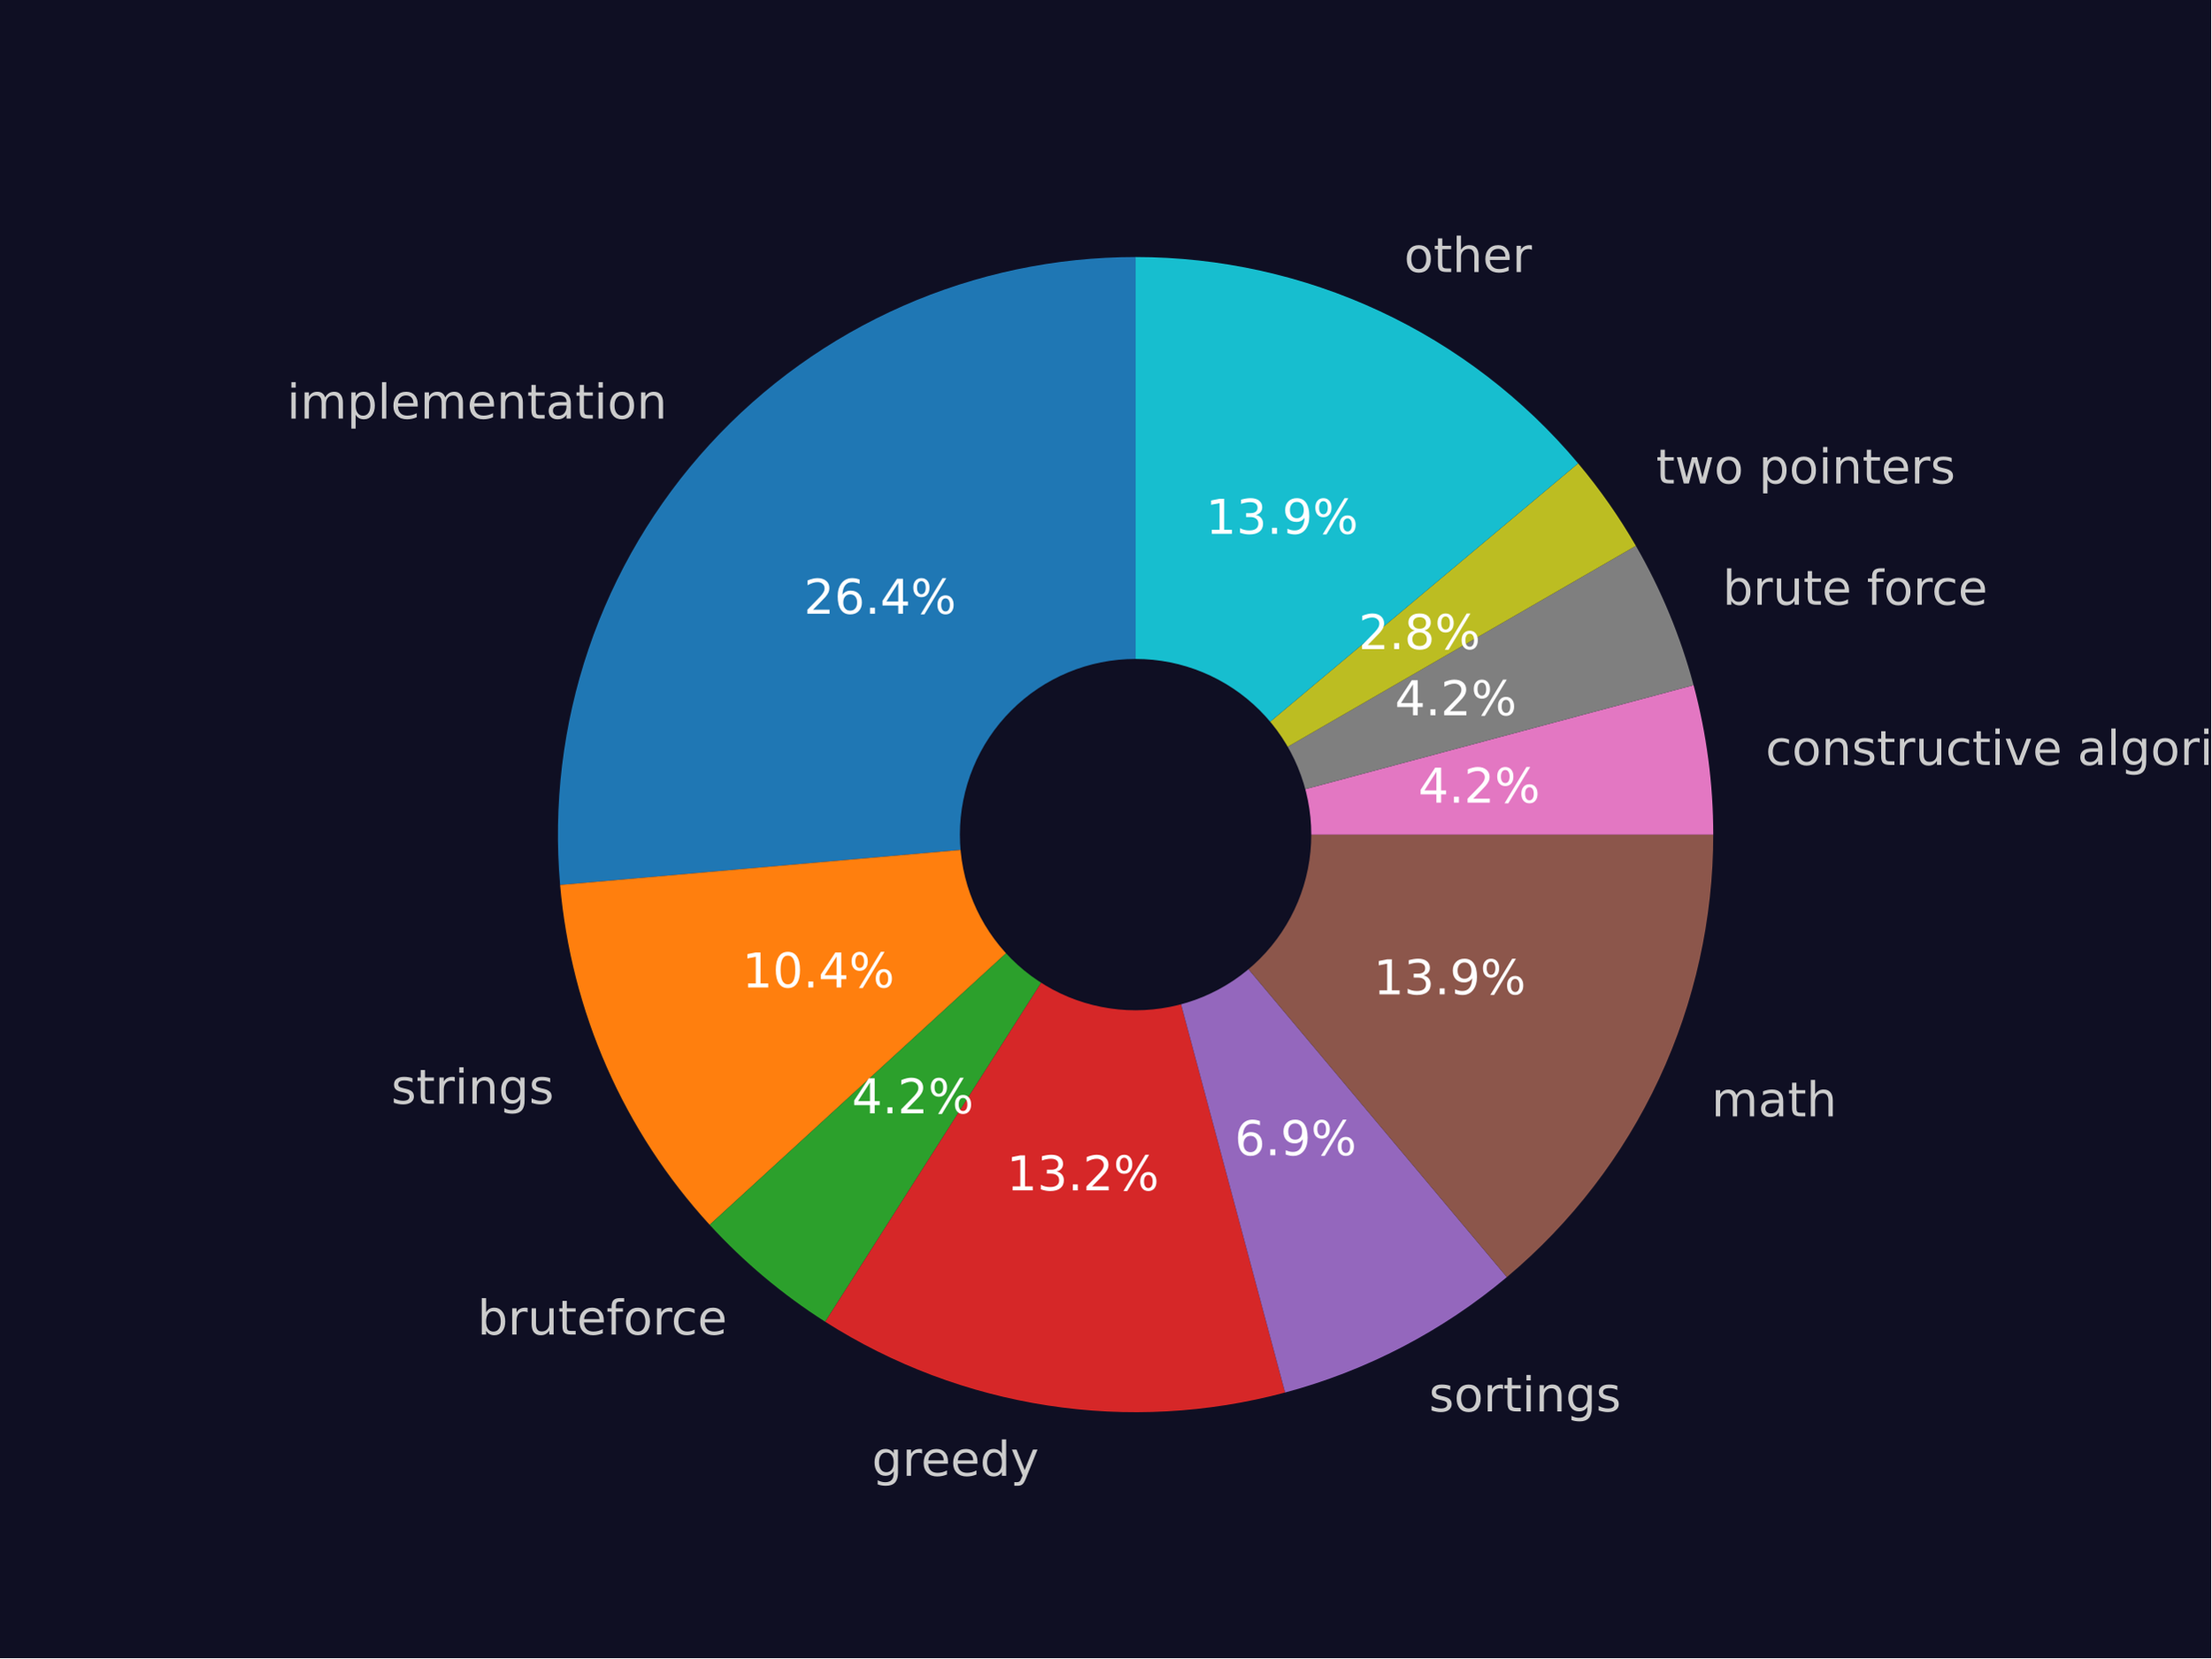
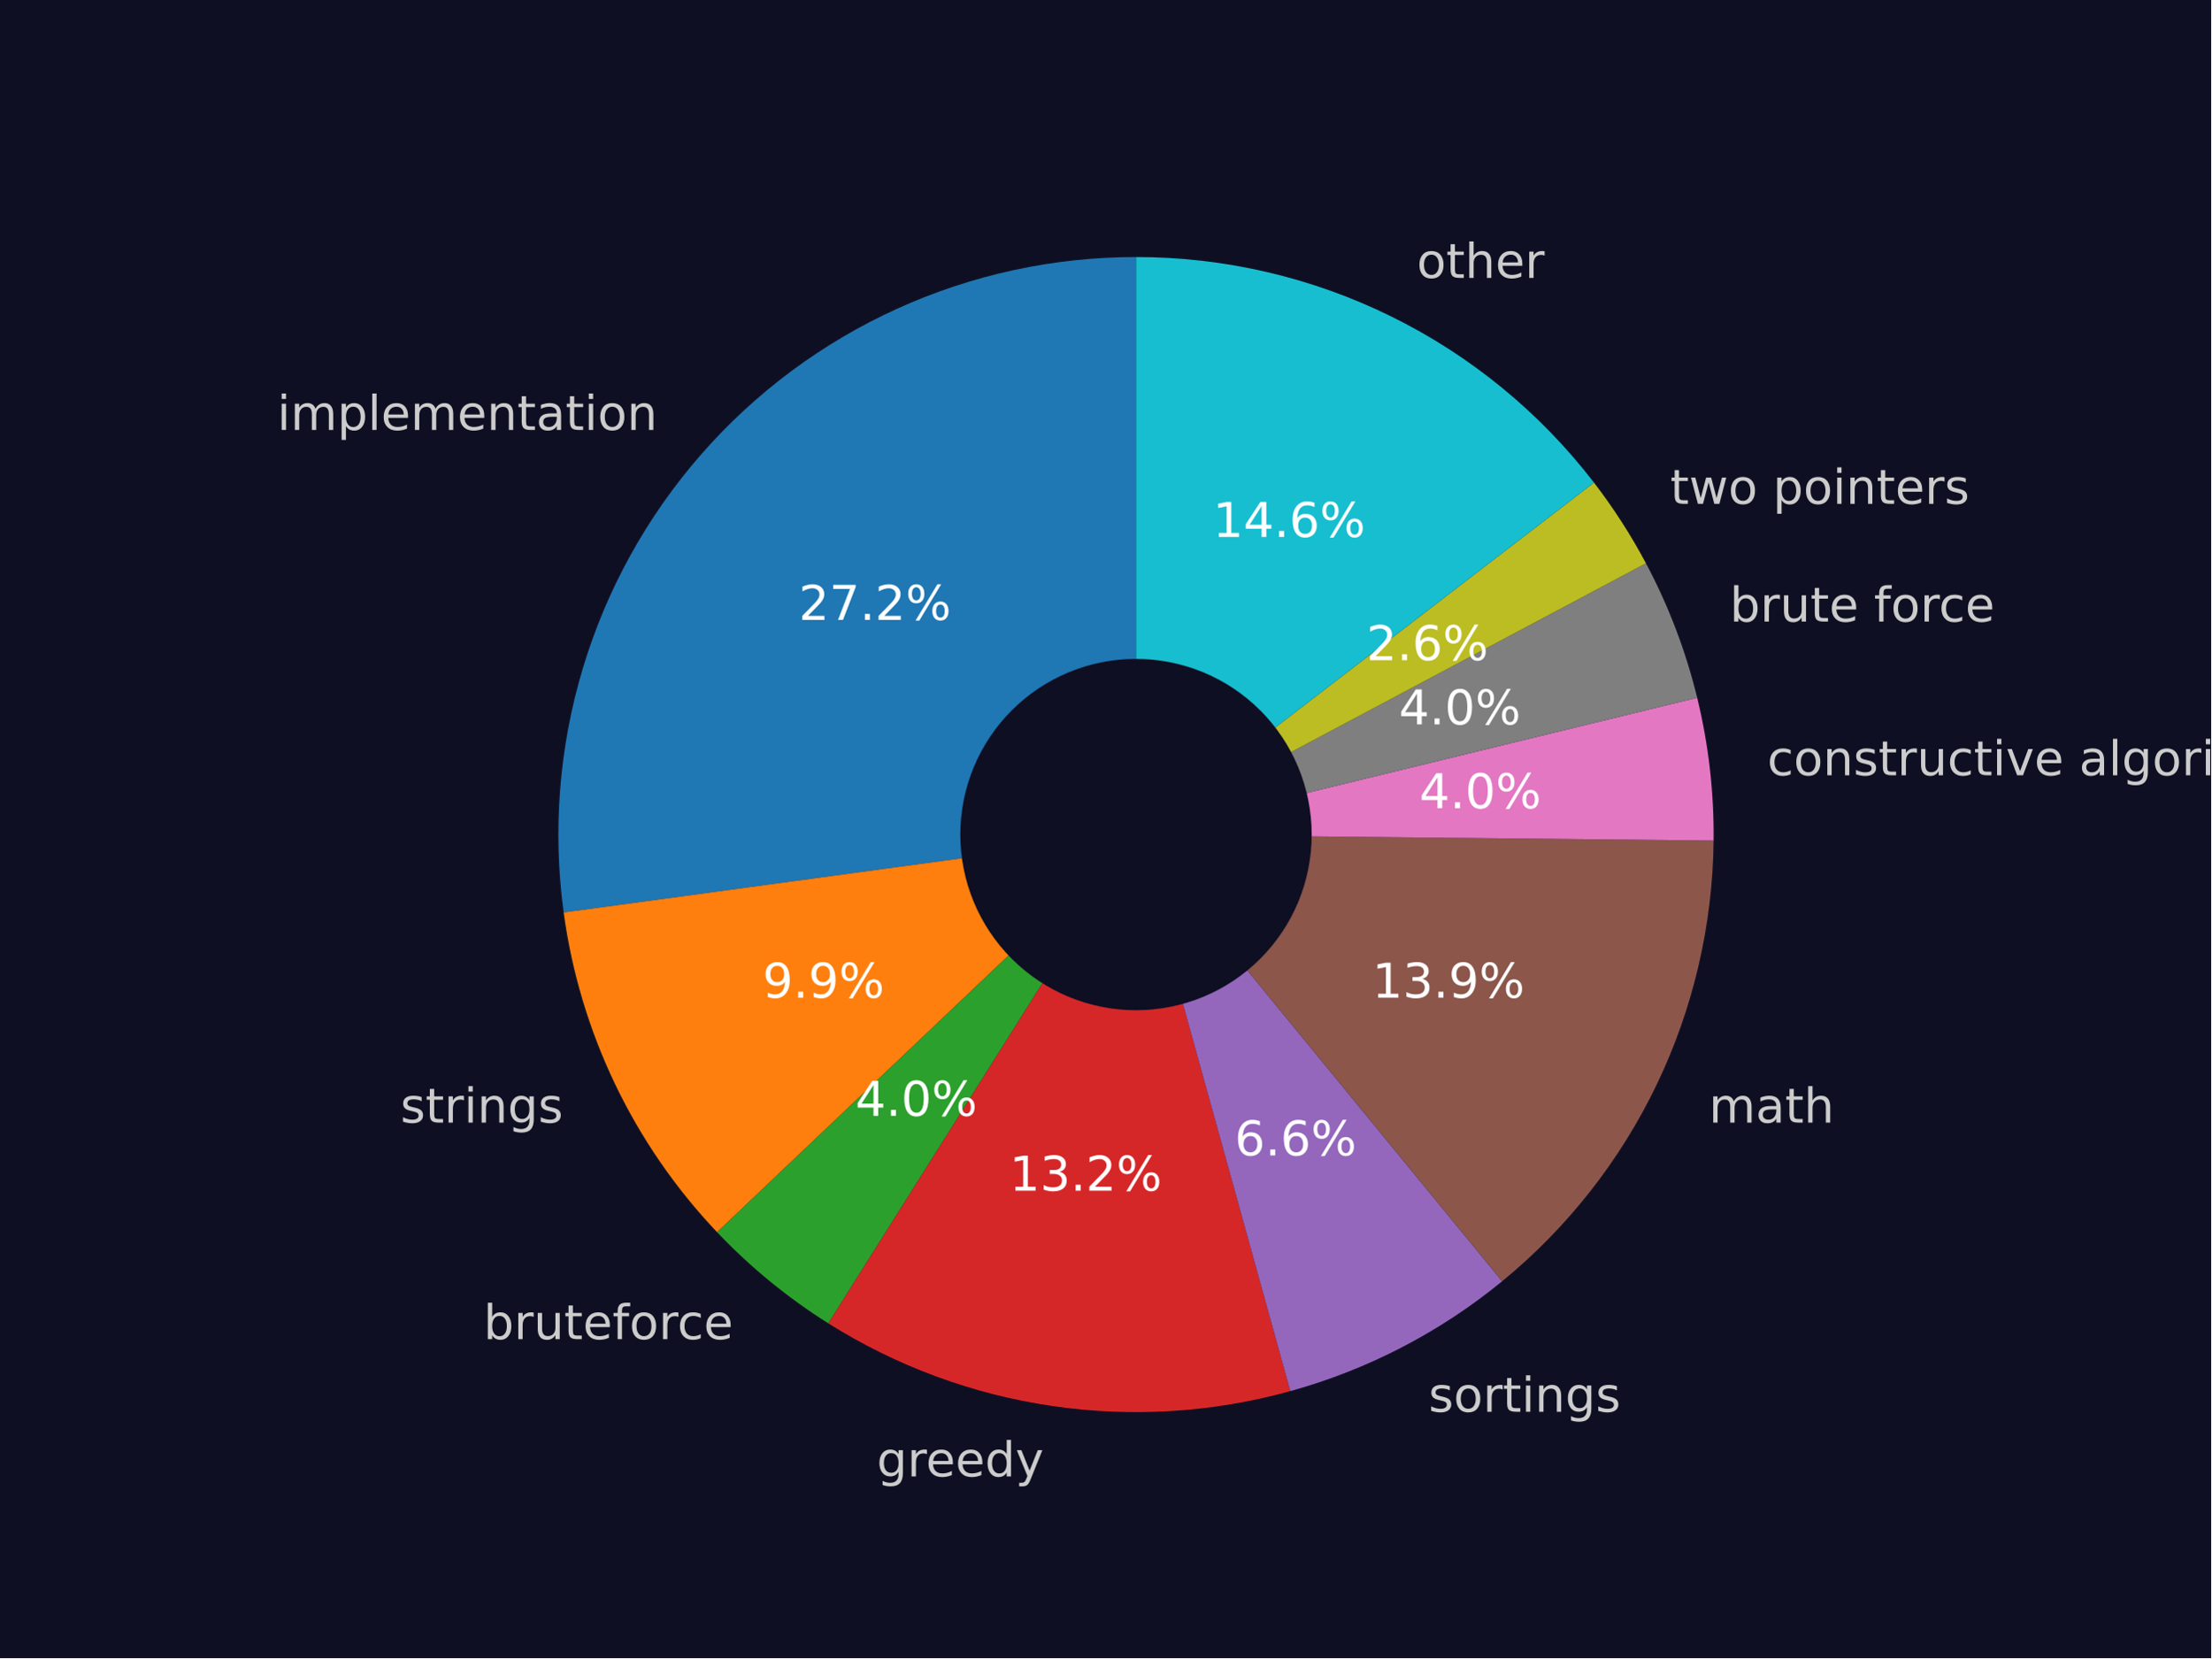
<svg xmlns="http://www.w3.org/2000/svg" xmlns:xlink="http://www.w3.org/1999/xlink" width="460.8pt" height="345.6pt" viewBox="0 0 460.8 345.6" version="1.1">
  <defs>
    <style type="text/css">*{stroke-linejoin: round; stroke-linecap: butt}</style>
  </defs>
  <g id="figure_1">
    <g id="patch_1">
      <path d="M 0 345.6  L 460.8 345.6  L 460.8 0  L 0 0  z " style="fill: #0f0f23" />
    </g>
    <g id="axes_1">
      <g id="patch_2">
-         <path d="M 236.658 53.568  C 219.964 53.568 203.452 57.04 188.171 63.764  C 172.891 70.487 159.175 80.316 147.897 92.624  C 136.619 104.932 128.023 119.452 122.657 135.26  C 117.291 151.068 115.271 167.821 116.726 184.452  L 236.658 173.959  L 236.658 53.568  z " style="fill: #1f77b4" />
+         <path d="M 236.746 53.568  C 219.567 53.568 202.585 57.245 186.945 64.352  C 171.305 71.459 157.365 81.832 146.066 94.773  C 134.768 107.713 126.368 122.924 121.435 139.379  C 116.502 155.835 115.147 173.157 117.464 190.179  L 236.746 173.949  L 236.746 53.568  z " style="fill: #1f77b4" />
      </g>
      <g id="patch_3">
-         <path d="M 116.726 184.452  C 117.873 197.563 121.162 210.399 126.463 222.446  C 131.764 234.493 139.005 245.59 147.897 255.294  L 236.658 173.959  L 116.726 184.452  z " style="fill: #ff7f0e" />
+         <path d="M 117.464 190.179  C 119.155 202.613 122.781 214.706 128.208 226.02  C 133.636 237.333 140.799 247.729 149.439 256.829  L 236.746 173.949  L 117.464 190.179  z " style="fill: #ff7f0e" />
      </g>
      <g id="patch_4">
-         <path d="M 147.897 255.294  C 151.447 259.168 155.247 262.806 159.273 266.184  C 163.298 269.561 167.541 272.672 171.972 275.495  L 236.658 173.959  L 147.897 255.294  z " style="fill: #2ca02c" />
+         <path d="M 149.439 256.829  C 152.888 260.463 156.562 263.879 160.437 267.055  C 164.313 270.231 168.383 273.162 172.623 275.831  L 236.746 173.949  L 149.439 256.829  z " style="fill: #2ca02c" />
      </g>
      <g id="patch_5">
-         <path d="M 171.972 275.495  C 186.052 284.465 201.845 290.409 218.344 292.948  C 234.844 295.488 251.693 294.568 267.818 290.247  L 236.658 173.959  L 171.972 275.495  z " style="fill: #d62728" />
+         <path d="M 172.623 275.831  C 186.805 284.757 202.696 290.624 219.276 293.056  C 235.855 295.488 252.762 294.431 268.909 289.954  L 236.746 173.949  L 172.623 275.831  z " style="fill: #d62728" />
      </g>
      <g id="patch_6">
-         <path d="M 267.818 290.247  C 276.283 287.979 284.475 284.793 292.249 280.747  C 300.022 276.7 307.331 271.817 314.044 266.184  L 236.658 173.959  L 267.818 290.247  z " style="fill: #9467bd" />
+         <path d="M 268.909 289.954  C 276.962 287.722 284.76 284.657 292.177 280.809  C 299.595 276.961 306.591 272.352 313.054 267.055  L 236.746 173.949  L 268.909 289.954  z " style="fill: #9467bd" />
      </g>
      <g id="patch_7">
-         <path d="M 314.044 266.184  C 327.511 254.884 338.34 240.77 345.77 224.838  C 353.199 208.906 357.049 191.538 357.049 173.959  L 236.658 173.959  L 314.044 266.184  z " style="fill: #8c564b" />
+         <path d="M 313.054 267.055  C 326.668 255.898 337.67 241.889 345.283 226.02  C 352.896 210.15 356.937 192.802 357.12 175.202  L 236.746 173.949  L 313.054 267.055  z " style="fill: #8c564b" />
      </g>
      <g id="patch_8">
-         <path d="M 357.049 173.959  C 357.049 168.704 356.705 163.455 356.019 158.245  C 355.333 153.035 354.307 147.875 352.947 142.799  L 236.658 173.959  L 357.049 173.959  z " style="fill: #e377c2" />
+         <path d="M 357.12 175.202  C 357.173 170.191 356.912 165.182 356.34 160.204  C 355.768 155.226 354.885 150.289 353.698 145.421  L 236.746 173.949  L 357.12 175.202  z " style="fill: #e377c2" />
      </g>
      <g id="patch_9">
-         <path d="M 352.947 142.799  C 351.587 137.724 349.896 132.742 347.885 127.887  C 345.874 123.032 343.547 118.314 340.92 113.763  L 236.658 173.959  L 352.947 142.799  z " style="fill: #7f7f7f" />
+         <path d="M 353.698 145.421  C 352.51 140.553 351.02 135.764 349.236 131.081  C 347.451 126.399 345.376 121.833 343.023 117.409  L 236.746 173.949  L 353.698 145.421  z " style="fill: #7f7f7f" />
      </g>
      <g id="patch_10">
-         <path d="M 340.92 113.763  C 339.169 110.73 337.286 107.775 335.277 104.905  C 333.268 102.036 331.135 99.256 328.883 96.573  L 236.658 173.959  L 340.92 113.763  z " style="fill: #bcbd22" />
+         <path d="M 343.023 117.409  C 341.454 114.461 339.764 111.578 337.955 108.771  C 336.147 105.963 334.223 103.231 332.187 100.583  L 236.746 173.949  L 343.023 117.409  z " style="fill: #bcbd22" />
      </g>
      <g id="patch_11">
-         <path d="M 328.883 96.573  C 317.583 83.107 303.47 72.277 287.538 64.848  C 271.606 57.418 254.238 53.568 236.658 53.568  L 236.658 173.959  L 328.883 96.573  z " style="fill: #17becf" />
+         <path d="M 332.187 100.583  C 320.945 85.958 306.49 74.111 289.942 65.96  C 273.394 57.808 255.192 53.568 236.746 53.568  L 236.746 173.949  L 332.187 100.583  z " style="fill: #17becf" />
      </g>
      <g id="patch_12">
-         <path d="M 236.658 210.076  C 246.237 210.076 255.424 206.271 262.197 199.498  C 268.97 192.725 272.776 183.537 272.776 173.959  C 272.776 164.38 268.97 155.193 262.197 148.42  C 255.424 141.647 246.237 137.842 236.658 137.842  C 227.08 137.842 217.893 141.647 211.12 148.42  C 204.347 155.193 200.541 164.38 200.541 173.959  C 200.541 183.537 204.347 192.725 211.12 199.498  C 217.893 206.271 227.08 210.076 236.658 210.076  z " clip-path="url(#p1287dc79d8)" style="fill: #0f0f23; stroke: #0f0f23; stroke-linejoin: miter" />
+         <path d="M 236.746 210.064  C 246.323 210.064 255.51 206.258 262.282 199.486  C 269.055 192.714 272.86 183.527 272.86 173.949  C 272.86 164.372 269.055 155.185 262.282 148.413  C 255.51 141.64 246.323 137.835 236.746 137.835  C 227.168 137.835 217.981 141.64 211.209 148.413  C 204.437 155.185 200.631 164.372 200.631 173.949  C 200.631 183.527 204.437 192.714 211.209 199.486  C 217.981 206.258 227.168 210.064 236.746 210.064  z " clip-path="url(#p3b138b9117)" style="fill: #0f0f23; stroke: #0f0f23; stroke-linejoin: miter" />
      </g>
      <g id="matplotlib.axis_1" />
      <g id="matplotlib.axis_2" />
      <g id="text_1">
-         <g style="fill: #cccccc" transform="translate(59.78805 87.24985)scale(0.1 -0.1)">
+         <g style="fill: #cccccc" transform="translate(57.76572 89.61444)scale(0.1 -0.1)">
          <defs>
            <path id="DejaVuSans-69" d="M 603 3500  L 1178 3500  L 1178 0  L 603 0  L 603 3500  z M 603 4863  L 1178 4863  L 1178 4134  L 603 4134  L 603 4863  z " transform="scale(0.015625)" />
            <path id="DejaVuSans-6d" d="M 3328 2828  Q 3544 3216 3844 3400  Q 4144 3584 4550 3584  Q 5097 3584 5394 3201  Q 5691 2819 5691 2113  L 5691 0  L 5113 0  L 5113 2094  Q 5113 2597 4934 2840  Q 4756 3084 4391 3084  Q 3944 3084 3684 2787  Q 3425 2491 3425 1978  L 3425 0  L 2847 0  L 2847 2094  Q 2847 2600 2669 2842  Q 2491 3084 2119 3084  Q 1678 3084 1418 2786  Q 1159 2488 1159 1978  L 1159 0  L 581 0  L 581 3500  L 1159 3500  L 1159 2956  Q 1356 3278 1631 3431  Q 1906 3584 2284 3584  Q 2666 3584 2933 3390  Q 3200 3197 3328 2828  z " transform="scale(0.015625)" />
            <path id="DejaVuSans-70" d="M 1159 525  L 1159 -1331  L 581 -1331  L 581 3500  L 1159 3500  L 1159 2969  Q 1341 3281 1617 3432  Q 1894 3584 2278 3584  Q 2916 3584 3314 3078  Q 3713 2572 3713 1747  Q 3713 922 3314 415  Q 2916 -91 2278 -91  Q 1894 -91 1617 61  Q 1341 213 1159 525  z M 3116 1747  Q 3116 2381 2855 2742  Q 2594 3103 2138 3103  Q 1681 3103 1420 2742  Q 1159 2381 1159 1747  Q 1159 1113 1420 752  Q 1681 391 2138 391  Q 2594 391 2855 752  Q 3116 1113 3116 1747  z " transform="scale(0.015625)" />
            <path id="DejaVuSans-6c" d="M 603 4863  L 1178 4863  L 1178 0  L 603 0  L 603 4863  z " transform="scale(0.015625)" />
            <path id="DejaVuSans-65" d="M 3597 1894  L 3597 1613  L 953 1613  Q 991 1019 1311 708  Q 1631 397 2203 397  Q 2534 397 2845 478  Q 3156 559 3463 722  L 3463 178  Q 3153 47 2828 -22  Q 2503 -91 2169 -91  Q 1331 -91 842 396  Q 353 884 353 1716  Q 353 2575 817 3079  Q 1281 3584 2069 3584  Q 2775 3584 3186 3129  Q 3597 2675 3597 1894  z M 3022 2063  Q 3016 2534 2758 2815  Q 2500 3097 2075 3097  Q 1594 3097 1305 2825  Q 1016 2553 972 2059  L 3022 2063  z " transform="scale(0.015625)" />
            <path id="DejaVuSans-6e" d="M 3513 2113  L 3513 0  L 2938 0  L 2938 2094  Q 2938 2591 2744 2837  Q 2550 3084 2163 3084  Q 1697 3084 1428 2787  Q 1159 2491 1159 1978  L 1159 0  L 581 0  L 581 3500  L 1159 3500  L 1159 2956  Q 1366 3272 1645 3428  Q 1925 3584 2291 3584  Q 2894 3584 3203 3211  Q 3513 2838 3513 2113  z " transform="scale(0.015625)" />
            <path id="DejaVuSans-74" d="M 1172 4494  L 1172 3500  L 2356 3500  L 2356 3053  L 1172 3053  L 1172 1153  Q 1172 725 1289 603  Q 1406 481 1766 481  L 2356 481  L 2356 0  L 1766 0  Q 1100 0 847 248  Q 594 497 594 1153  L 594 3053  L 172 3053  L 172 3500  L 594 3500  L 594 4494  L 1172 4494  z " transform="scale(0.015625)" />
            <path id="DejaVuSans-61" d="M 2194 1759  Q 1497 1759 1228 1600  Q 959 1441 959 1056  Q 959 750 1161 570  Q 1363 391 1709 391  Q 2188 391 2477 730  Q 2766 1069 2766 1631  L 2766 1759  L 2194 1759  z M 3341 1997  L 3341 0  L 2766 0  L 2766 531  Q 2569 213 2275 61  Q 1981 -91 1556 -91  Q 1019 -91 701 211  Q 384 513 384 1019  Q 384 1609 779 1909  Q 1175 2209 1959 2209  L 2766 2209  L 2766 2266  Q 2766 2663 2505 2880  Q 2244 3097 1772 3097  Q 1472 3097 1187 3025  Q 903 2953 641 2809  L 641 3341  Q 956 3463 1253 3523  Q 1550 3584 1831 3584  Q 2591 3584 2966 3190  Q 3341 2797 3341 1997  z " transform="scale(0.015625)" />
            <path id="DejaVuSans-6f" d="M 1959 3097  Q 1497 3097 1228 2736  Q 959 2375 959 1747  Q 959 1119 1226 758  Q 1494 397 1959 397  Q 2419 397 2687 759  Q 2956 1122 2956 1747  Q 2956 2369 2687 2733  Q 2419 3097 1959 3097  z M 1959 3584  Q 2709 3584 3137 3096  Q 3566 2609 3566 1747  Q 3566 888 3137 398  Q 2709 -91 1959 -91  Q 1206 -91 779 398  Q 353 888 353 1747  Q 353 2609 779 3096  Q 1206 3584 1959 3584  z " transform="scale(0.015625)" />
          </defs>
          <use xlink:href="#DejaVuSans-69" />
          <use xlink:href="#DejaVuSans-6d" x="27.783" />
          <use xlink:href="#DejaVuSans-70" x="125.195" />
          <use xlink:href="#DejaVuSans-6c" x="188.672" />
          <use xlink:href="#DejaVuSans-65" x="216.455" />
          <use xlink:href="#DejaVuSans-6d" x="277.979" />
          <use xlink:href="#DejaVuSans-65" x="375.391" />
          <use xlink:href="#DejaVuSans-6e" x="436.914" />
          <use xlink:href="#DejaVuSans-74" x="500.293" />
          <use xlink:href="#DejaVuSans-61" x="539.502" />
          <use xlink:href="#DejaVuSans-74" x="600.781" />
          <use xlink:href="#DejaVuSans-69" x="639.99" />
          <use xlink:href="#DejaVuSans-6f" x="667.773" />
          <use xlink:href="#DejaVuSans-6e" x="728.955" />
        </g>
      </g>
      <g id="text_2">
-         <g style="fill: #ffffff" transform="translate(167.518 127.9173)scale(0.1 -0.1)">
+         <g style="fill: #ffffff" transform="translate(166.4546 129.2027)scale(0.1 -0.1)">
          <defs>
            <path id="DejaVuSans-32" d="M 1228 531  L 3431 531  L 3431 0  L 469 0  L 469 531  Q 828 903 1448 1529  Q 2069 2156 2228 2338  Q 2531 2678 2651 2914  Q 2772 3150 2772 3378  Q 2772 3750 2511 3984  Q 2250 4219 1831 4219  Q 1534 4219 1204 4116  Q 875 4013 500 3803  L 500 4441  Q 881 4594 1212 4672  Q 1544 4750 1819 4750  Q 2544 4750 2975 4387  Q 3406 4025 3406 3419  Q 3406 3131 3298 2873  Q 3191 2616 2906 2266  Q 2828 2175 2409 1742  Q 1991 1309 1228 531  z " transform="scale(0.015625)" />
-             <path id="DejaVuSans-36" d="M 2113 2584  Q 1688 2584 1439 2293  Q 1191 2003 1191 1497  Q 1191 994 1439 701  Q 1688 409 2113 409  Q 2538 409 2786 701  Q 3034 994 3034 1497  Q 3034 2003 2786 2293  Q 2538 2584 2113 2584  z M 3366 4563  L 3366 3988  Q 3128 4100 2886 4159  Q 2644 4219 2406 4219  Q 1781 4219 1451 3797  Q 1122 3375 1075 2522  Q 1259 2794 1537 2939  Q 1816 3084 2150 3084  Q 2853 3084 3261 2657  Q 3669 2231 3669 1497  Q 3669 778 3244 343  Q 2819 -91 2113 -91  Q 1303 -91 875 529  Q 447 1150 447 2328  Q 447 3434 972 4092  Q 1497 4750 2381 4750  Q 2619 4750 2861 4703  Q 3103 4656 3366 4563  z " transform="scale(0.015625)" />
+             <path id="DejaVuSans-37" d="M 525 4666  L 3525 4666  L 3525 4397  L 1831 0  L 1172 0  L 2766 4134  L 525 4134  L 525 4666  z " transform="scale(0.015625)" />
            <path id="DejaVuSans-2e" d="M 684 794  L 1344 794  L 1344 0  L 684 0  L 684 794  z " transform="scale(0.015625)" />
-             <path id="DejaVuSans-34" d="M 2419 4116  L 825 1625  L 2419 1625  L 2419 4116  z M 2253 4666  L 3047 4666  L 3047 1625  L 3713 1625  L 3713 1100  L 3047 1100  L 3047 0  L 2419 0  L 2419 1100  L 313 1100  L 313 1709  L 2253 4666  z " transform="scale(0.015625)" />
            <path id="DejaVuSans-25" d="M 4653 2053  Q 4381 2053 4226 1822  Q 4072 1591 4072 1178  Q 4072 772 4226 539  Q 4381 306 4653 306  Q 4919 306 5073 539  Q 5228 772 5228 1178  Q 5228 1588 5073 1820  Q 4919 2053 4653 2053  z M 4653 2450  Q 5147 2450 5437 2106  Q 5728 1763 5728 1178  Q 5728 594 5436 251  Q 5144 -91 4653 -91  Q 4153 -91 3862 251  Q 3572 594 3572 1178  Q 3572 1766 3864 2108  Q 4156 2450 4653 2450  z M 1428 4353  Q 1159 4353 1004 4120  Q 850 3888 850 3481  Q 850 3069 1003 2837  Q 1156 2606 1428 2606  Q 1700 2606 1854 2837  Q 2009 3069 2009 3481  Q 2009 3884 1853 4118  Q 1697 4353 1428 4353  z M 4250 4750  L 4750 4750  L 1831 -91  L 1331 -91  L 4250 4750  z M 1428 4750  Q 1922 4750 2215 4408  Q 2509 4066 2509 3481  Q 2509 2891 2217 2550  Q 1925 2209 1428 2209  Q 931 2209 642 2551  Q 353 2894 353 3481  Q 353 4063 643 4406  Q 934 4750 1428 4750  z " transform="scale(0.015625)" />
          </defs>
          <use xlink:href="#DejaVuSans-32" />
-           <use xlink:href="#DejaVuSans-36" x="63.623" />
+           <use xlink:href="#DejaVuSans-37" x="63.623" />
          <use xlink:href="#DejaVuSans-2e" x="127.246" />
-           <use xlink:href="#DejaVuSans-34" x="159.033" />
+           <use xlink:href="#DejaVuSans-32" x="159.033" />
          <use xlink:href="#DejaVuSans-25" x="222.656" />
        </g>
      </g>
      <g id="text_3">
-         <g style="fill: #cccccc" transform="translate(81.52976 230.0539)scale(0.1 -0.1)">
+         <g style="fill: #cccccc" transform="translate(83.44062 233.9859)scale(0.1 -0.1)">
          <defs>
            <path id="DejaVuSans-73" d="M 2834 3397  L 2834 2853  Q 2591 2978 2328 3040  Q 2066 3103 1784 3103  Q 1356 3103 1142 2972  Q 928 2841 928 2578  Q 928 2378 1081 2264  Q 1234 2150 1697 2047  L 1894 2003  Q 2506 1872 2764 1633  Q 3022 1394 3022 966  Q 3022 478 2636 193  Q 2250 -91 1575 -91  Q 1294 -91 989 -36  Q 684 19 347 128  L 347 722  Q 666 556 975 473  Q 1284 391 1588 391  Q 1994 391 2212 530  Q 2431 669 2431 922  Q 2431 1156 2273 1281  Q 2116 1406 1581 1522  L 1381 1569  Q 847 1681 609 1914  Q 372 2147 372 2553  Q 372 3047 722 3315  Q 1072 3584 1716 3584  Q 2034 3584 2315 3537  Q 2597 3491 2834 3397  z " transform="scale(0.015625)" />
            <path id="DejaVuSans-72" d="M 2631 2963  Q 2534 3019 2420 3045  Q 2306 3072 2169 3072  Q 1681 3072 1420 2755  Q 1159 2438 1159 1844  L 1159 0  L 581 0  L 581 3500  L 1159 3500  L 1159 2956  Q 1341 3275 1631 3429  Q 1922 3584 2338 3584  Q 2397 3584 2469 3576  Q 2541 3569 2628 3553  L 2631 2963  z " transform="scale(0.015625)" />
            <path id="DejaVuSans-67" d="M 2906 1791  Q 2906 2416 2648 2759  Q 2391 3103 1925 3103  Q 1463 3103 1205 2759  Q 947 2416 947 1791  Q 947 1169 1205 825  Q 1463 481 1925 481  Q 2391 481 2648 825  Q 2906 1169 2906 1791  z M 3481 434  Q 3481 -459 3084 -895  Q 2688 -1331 1869 -1331  Q 1566 -1331 1297 -1286  Q 1028 -1241 775 -1147  L 775 -588  Q 1028 -725 1275 -790  Q 1522 -856 1778 -856  Q 2344 -856 2625 -561  Q 2906 -266 2906 331  L 2906 616  Q 2728 306 2450 153  Q 2172 0 1784 0  Q 1141 0 747 490  Q 353 981 353 1791  Q 353 2603 747 3093  Q 1141 3584 1784 3584  Q 2172 3584 2450 3431  Q 2728 3278 2906 2969  L 2906 3500  L 3481 3500  L 3481 434  z " transform="scale(0.015625)" />
          </defs>
          <use xlink:href="#DejaVuSans-73" />
          <use xlink:href="#DejaVuSans-74" x="52.1" />
          <use xlink:href="#DejaVuSans-72" x="91.309" />
          <use xlink:href="#DejaVuSans-69" x="132.422" />
          <use xlink:href="#DejaVuSans-6e" x="160.205" />
          <use xlink:href="#DejaVuSans-67" x="223.584" />
          <use xlink:href="#DejaVuSans-73" x="287.061" />
        </g>
      </g>
      <g id="text_4">
-         <g style="fill: #ffffff" transform="translate(154.6578 205.8104)scale(0.1 -0.1)">
-           <defs>
-             <path id="DejaVuSans-31" d="M 794 531  L 1825 531  L 1825 4091  L 703 3866  L 703 4441  L 1819 4666  L 2450 4666  L 2450 531  L 3481 531  L 3481 0  L 794 0  L 794 531  z " transform="scale(0.015625)" />
-             <path id="DejaVuSans-30" d="M 2034 4250  Q 1547 4250 1301 3770  Q 1056 3291 1056 2328  Q 1056 1369 1301 889  Q 1547 409 2034 409  Q 2525 409 2770 889  Q 3016 1369 3016 2328  Q 3016 3291 2770 3770  Q 2525 4250 2034 4250  z M 2034 4750  Q 2819 4750 3233 4129  Q 3647 3509 3647 2328  Q 3647 1150 3233 529  Q 2819 -91 2034 -91  Q 1250 -91 836 529  Q 422 1150 422 2328  Q 422 3509 836 4129  Q 1250 4750 2034 4750  z " transform="scale(0.015625)" />
-           </defs>
-           <use xlink:href="#DejaVuSans-31" />
-           <use xlink:href="#DejaVuSans-30" x="63.623" />
-           <use xlink:href="#DejaVuSans-2e" x="127.246" />
-           <use xlink:href="#DejaVuSans-34" x="159.033" />
-           <use xlink:href="#DejaVuSans-25" x="222.656" />
+         <g style="fill: #ffffff" transform="translate(158.921 207.9508)scale(0.1 -0.1)">
+           <defs>
+             <path id="DejaVuSans-39" d="M 703 97  L 703 672  Q 941 559 1184 500  Q 1428 441 1663 441  Q 2288 441 2617 861  Q 2947 1281 2994 2138  Q 2813 1869 2534 1725  Q 2256 1581 1919 1581  Q 1219 1581 811 2004  Q 403 2428 403 3163  Q 403 3881 828 4315  Q 1253 4750 1959 4750  Q 2769 4750 3195 4129  Q 3622 3509 3622 2328  Q 3622 1225 3098 567  Q 2575 -91 1691 -91  Q 1453 -91 1209 -44  Q 966 3 703 97  z M 1959 2075  Q 2384 2075 2632 2365  Q 2881 2656 2881 3163  Q 2881 3666 2632 3958  Q 2384 4250 1959 4250  Q 1534 4250 1286 3958  Q 1038 3666 1038 3163  Q 1038 2656 1286 2365  Q 1534 2075 1959 2075  z " transform="scale(0.015625)" />
+           </defs>
+           <use xlink:href="#DejaVuSans-39" />
+           <use xlink:href="#DejaVuSans-2e" x="63.623" />
+           <use xlink:href="#DejaVuSans-39" x="95.41" />
+           <use xlink:href="#DejaVuSans-25" x="159.033" />
        </g>
      </g>
      <g id="text_5">
-         <g style="fill: #cccccc" transform="translate(99.48726 278.1654)scale(0.1 -0.1)">
+         <g style="fill: #cccccc" transform="translate(100.7594 279.1248)scale(0.1 -0.1)">
          <defs>
            <path id="DejaVuSans-62" d="M 3116 1747  Q 3116 2381 2855 2742  Q 2594 3103 2138 3103  Q 1681 3103 1420 2742  Q 1159 2381 1159 1747  Q 1159 1113 1420 752  Q 1681 391 2138 391  Q 2594 391 2855 752  Q 3116 1113 3116 1747  z M 1159 2969  Q 1341 3281 1617 3432  Q 1894 3584 2278 3584  Q 2916 3584 3314 3078  Q 3713 2572 3713 1747  Q 3713 922 3314 415  Q 2916 -91 2278 -91  Q 1894 -91 1617 61  Q 1341 213 1159 525  L 1159 0  L 581 0  L 581 4863  L 1159 4863  L 1159 2969  z " transform="scale(0.015625)" />
            <path id="DejaVuSans-75" d="M 544 1381  L 544 3500  L 1119 3500  L 1119 1403  Q 1119 906 1312 657  Q 1506 409 1894 409  Q 2359 409 2629 706  Q 2900 1003 2900 1516  L 2900 3500  L 3475 3500  L 3475 0  L 2900 0  L 2900 538  Q 2691 219 2414 64  Q 2138 -91 1772 -91  Q 1169 -91 856 284  Q 544 659 544 1381  z M 1991 3584  L 1991 3584  z " transform="scale(0.015625)" />
            <path id="DejaVuSans-66" d="M 2375 4863  L 2375 4384  L 1825 4384  Q 1516 4384 1395 4259  Q 1275 4134 1275 3809  L 1275 3500  L 2222 3500  L 2222 3053  L 1275 3053  L 1275 0  L 697 0  L 697 3053  L 147 3053  L 147 3500  L 697 3500  L 697 3744  Q 697 4328 969 4595  Q 1241 4863 1831 4863  L 2375 4863  z " transform="scale(0.015625)" />
            <path id="DejaVuSans-63" d="M 3122 3366  L 3122 2828  Q 2878 2963 2633 3030  Q 2388 3097 2138 3097  Q 1578 3097 1268 2742  Q 959 2388 959 1747  Q 959 1106 1268 751  Q 1578 397 2138 397  Q 2388 397 2633 464  Q 2878 531 3122 666  L 3122 134  Q 2881 22 2623 -34  Q 2366 -91 2075 -91  Q 1284 -91 818 406  Q 353 903 353 1747  Q 353 2603 823 3093  Q 1294 3584 2113 3584  Q 2378 3584 2631 3529  Q 2884 3475 3122 3366  z " transform="scale(0.015625)" />
          </defs>
          <use xlink:href="#DejaVuSans-62" />
          <use xlink:href="#DejaVuSans-72" x="63.477" />
          <use xlink:href="#DejaVuSans-75" x="104.59" />
          <use xlink:href="#DejaVuSans-74" x="167.969" />
          <use xlink:href="#DejaVuSans-65" x="207.178" />
          <use xlink:href="#DejaVuSans-66" x="268.701" />
          <use xlink:href="#DejaVuSans-6f" x="303.906" />
          <use xlink:href="#DejaVuSans-72" x="365.088" />
          <use xlink:href="#DejaVuSans-63" x="403.951" />
          <use xlink:href="#DejaVuSans-65" x="458.932" />
        </g>
      </g>
      <g id="text_6">
-         <g style="fill: #ffffff" transform="translate(177.5246 232.053)scale(0.1 -0.1)">
+         <g style="fill: #ffffff" transform="translate(178.2582 232.572)scale(0.1 -0.1)">
+           <defs>
+             <path id="DejaVuSans-34" d="M 2419 4116  L 825 1625  L 2419 1625  L 2419 4116  z M 2253 4666  L 3047 4666  L 3047 1625  L 3713 1625  L 3713 1100  L 3047 1100  L 3047 0  L 2419 0  L 2419 1100  L 313 1100  L 313 1709  L 2253 4666  z " transform="scale(0.015625)" />
+             <path id="DejaVuSans-30" d="M 2034 4250  Q 1547 4250 1301 3770  Q 1056 3291 1056 2328  Q 1056 1369 1301 889  Q 1547 409 2034 409  Q 2525 409 2770 889  Q 3016 1369 3016 2328  Q 3016 3291 2770 3770  Q 2525 4250 2034 4250  z M 2034 4750  Q 2819 4750 3233 4129  Q 3647 3509 3647 2328  Q 3647 1150 3233 529  Q 2819 -91 2034 -91  Q 1250 -91 836 529  Q 422 1150 422 2328  Q 422 3509 836 4129  Q 1250 4750 2034 4750  z " transform="scale(0.015625)" />
+           </defs>
          <use xlink:href="#DejaVuSans-34" />
          <use xlink:href="#DejaVuSans-2e" x="63.623" />
-           <use xlink:href="#DejaVuSans-32" x="95.41" />
+           <use xlink:href="#DejaVuSans-30" x="95.41" />
          <use xlink:href="#DejaVuSans-25" x="159.033" />
        </g>
      </g>
      <g id="text_7">
-         <g style="fill: #cccccc" transform="translate(181.7049 307.6068)scale(0.1 -0.1)">
+         <g style="fill: #cccccc" transform="translate(182.7209 307.7262)scale(0.1 -0.1)">
          <defs>
            <path id="DejaVuSans-64" d="M 2906 2969  L 2906 4863  L 3481 4863  L 3481 0  L 2906 0  L 2906 525  Q 2725 213 2448 61  Q 2172 -91 1784 -91  Q 1150 -91 751 415  Q 353 922 353 1747  Q 353 2572 751 3078  Q 1150 3584 1784 3584  Q 2172 3584 2448 3432  Q 2725 3281 2906 2969  z M 947 1747  Q 947 1113 1208 752  Q 1469 391 1925 391  Q 2381 391 2643 752  Q 2906 1113 2906 1747  Q 2906 2381 2643 2742  Q 2381 3103 1925 3103  Q 1469 3103 1208 2742  Q 947 2381 947 1747  z " transform="scale(0.015625)" />
            <path id="DejaVuSans-79" d="M 2059 -325  Q 1816 -950 1584 -1140  Q 1353 -1331 966 -1331  L 506 -1331  L 506 -850  L 844 -850  Q 1081 -850 1212 -737  Q 1344 -625 1503 -206  L 1606 56  L 191 3500  L 800 3500  L 1894 763  L 2988 3500  L 3597 3500  L 2059 -325  z " transform="scale(0.015625)" />
          </defs>
          <use xlink:href="#DejaVuSans-67" />
          <use xlink:href="#DejaVuSans-72" x="63.477" />
          <use xlink:href="#DejaVuSans-65" x="102.34" />
          <use xlink:href="#DejaVuSans-65" x="163.863" />
          <use xlink:href="#DejaVuSans-64" x="225.387" />
          <use xlink:href="#DejaVuSans-79" x="288.863" />
        </g>
      </g>
      <g id="text_8">
-         <g style="fill: #ffffff" transform="translate(209.7863 248.112)scale(0.1 -0.1)">
-           <defs>
+         <g style="fill: #ffffff" transform="translate(210.3801 248.1728)scale(0.1 -0.1)">
+           <defs>
+             <path id="DejaVuSans-31" d="M 794 531  L 1825 531  L 1825 4091  L 703 3866  L 703 4441  L 1819 4666  L 2450 4666  L 2450 531  L 3481 531  L 3481 0  L 794 0  L 794 531  z " transform="scale(0.015625)" />
            <path id="DejaVuSans-33" d="M 2597 2516  Q 3050 2419 3304 2112  Q 3559 1806 3559 1356  Q 3559 666 3084 287  Q 2609 -91 1734 -91  Q 1441 -91 1130 -33  Q 819 25 488 141  L 488 750  Q 750 597 1062 519  Q 1375 441 1716 441  Q 2309 441 2620 675  Q 2931 909 2931 1356  Q 2931 1769 2642 2001  Q 2353 2234 1838 2234  L 1294 2234  L 1294 2753  L 1863 2753  Q 2328 2753 2575 2939  Q 2822 3125 2822 3475  Q 2822 3834 2567 4026  Q 2313 4219 1838 4219  Q 1578 4219 1281 4162  Q 984 4106 628 3988  L 628 4550  Q 988 4650 1302 4700  Q 1616 4750 1894 4750  Q 2613 4750 3031 4423  Q 3450 4097 3450 3541  Q 3450 3153 3228 2886  Q 3006 2619 2597 2516  z " transform="scale(0.015625)" />
          </defs>
          <use xlink:href="#DejaVuSans-31" />
          <use xlink:href="#DejaVuSans-33" x="63.623" />
          <use xlink:href="#DejaVuSans-2e" x="127.246" />
          <use xlink:href="#DejaVuSans-32" x="159.033" />
          <use xlink:href="#DejaVuSans-25" x="222.656" />
        </g>
      </g>
      <g id="text_9">
-         <g style="fill: #cccccc" transform="translate(297.8078 294.1849)scale(0.1 -0.1)">
+         <g style="fill: #cccccc" transform="translate(297.7204 294.2543)scale(0.1 -0.1)">
          <use xlink:href="#DejaVuSans-73" />
          <use xlink:href="#DejaVuSans-6f" x="52.1" />
          <use xlink:href="#DejaVuSans-72" x="113.281" />
          <use xlink:href="#DejaVuSans-74" x="154.395" />
          <use xlink:href="#DejaVuSans-69" x="193.604" />
          <use xlink:href="#DejaVuSans-6e" x="221.387" />
          <use xlink:href="#DejaVuSans-67" x="284.766" />
          <use xlink:href="#DejaVuSans-73" x="348.242" />
        </g>
      </g>
      <g id="text_10">
-         <g style="fill: #ffffff" transform="translate(257.3103 240.791)scale(0.1 -0.1)">
-           <defs>
-             <path id="DejaVuSans-39" d="M 703 97  L 703 672  Q 941 559 1184 500  Q 1428 441 1663 441  Q 2288 441 2617 861  Q 2947 1281 2994 2138  Q 2813 1869 2534 1725  Q 2256 1581 1919 1581  Q 1219 1581 811 2004  Q 403 2428 403 3163  Q 403 3881 828 4315  Q 1253 4750 1959 4750  Q 2769 4750 3195 4129  Q 3622 3509 3622 2328  Q 3622 1225 3098 567  Q 2575 -91 1691 -91  Q 1453 -91 1209 -44  Q 966 3 703 97  z M 1959 2075  Q 2384 2075 2632 2365  Q 2881 2656 2881 3163  Q 2881 3666 2632 3958  Q 2384 4250 1959 4250  Q 1534 4250 1286 3958  Q 1038 3666 1038 3163  Q 1038 2656 1286 2365  Q 1534 2075 1959 2075  z " transform="scale(0.015625)" />
+         <g style="fill: #ffffff" transform="translate(257.3023 240.8245)scale(0.1 -0.1)">
+           <defs>
+             <path id="DejaVuSans-36" d="M 2113 2584  Q 1688 2584 1439 2293  Q 1191 2003 1191 1497  Q 1191 994 1439 701  Q 1688 409 2113 409  Q 2538 409 2786 701  Q 3034 994 3034 1497  Q 3034 2003 2786 2293  Q 2538 2584 2113 2584  z M 3366 4563  L 3366 3988  Q 3128 4100 2886 4159  Q 2644 4219 2406 4219  Q 1781 4219 1451 3797  Q 1122 3375 1075 2522  Q 1259 2794 1537 2939  Q 1816 3084 2150 3084  Q 2853 3084 3261 2657  Q 3669 2231 3669 1497  Q 3669 778 3244 343  Q 2819 -91 2113 -91  Q 1303 -91 875 529  Q 447 1150 447 2328  Q 447 3434 972 4092  Q 1497 4750 2381 4750  Q 2619 4750 2861 4703  Q 3103 4656 3366 4563  z " transform="scale(0.015625)" />
          </defs>
          <use xlink:href="#DejaVuSans-36" />
          <use xlink:href="#DejaVuSans-2e" x="63.623" />
-           <use xlink:href="#DejaVuSans-39" x="95.41" />
+           <use xlink:href="#DejaVuSans-36" x="95.41" />
          <use xlink:href="#DejaVuSans-25" x="159.033" />
        </g>
      </g>
      <g id="text_11">
-         <g style="fill: #cccccc" transform="translate(356.6807 232.6855)scale(0.1 -0.1)">
+         <g style="fill: #cccccc" transform="translate(356.1367 233.9859)scale(0.1 -0.1)">
          <defs>
            <path id="DejaVuSans-68" d="M 3513 2113  L 3513 0  L 2938 0  L 2938 2094  Q 2938 2591 2744 2837  Q 2550 3084 2163 3084  Q 1697 3084 1428 2787  Q 1159 2491 1159 1978  L 1159 0  L 581 0  L 581 4863  L 1159 4863  L 1159 2956  Q 1366 3272 1645 3428  Q 1925 3584 2291 3584  Q 2894 3584 3203 3211  Q 3513 2838 3513 2113  z " transform="scale(0.015625)" />
          </defs>
          <use xlink:href="#DejaVuSans-6d" />
          <use xlink:href="#DejaVuSans-61" x="97.412" />
          <use xlink:href="#DejaVuSans-74" x="158.691" />
          <use xlink:href="#DejaVuSans-68" x="197.9" />
        </g>
      </g>
      <g id="text_12">
-         <g style="fill: #ffffff" transform="translate(286.2415 207.2458)scale(0.1 -0.1)">
+         <g style="fill: #ffffff" transform="translate(285.9845 207.9508)scale(0.1 -0.1)">
          <use xlink:href="#DejaVuSans-31" />
          <use xlink:href="#DejaVuSans-33" x="63.623" />
          <use xlink:href="#DejaVuSans-2e" x="127.246" />
          <use xlink:href="#DejaVuSans-39" x="159.033" />
          <use xlink:href="#DejaVuSans-25" x="222.656" />
        </g>
      </g>
      <g id="text_13">
-         <g style="fill: #cccccc" transform="translate(367.9554 159.4326)scale(0.1 -0.1)">
+         <g style="fill: #cccccc" transform="translate(368.2991 161.5891)scale(0.1 -0.1)">
          <defs>
            <path id="DejaVuSans-76" d="M 191 3500  L 800 3500  L 1894 563  L 2988 3500  L 3597 3500  L 2284 0  L 1503 0  L 191 3500  z " transform="scale(0.015625)" />
            <path id="DejaVuSans-20" transform="scale(0.015625)" />
          </defs>
          <use xlink:href="#DejaVuSans-63" />
          <use xlink:href="#DejaVuSans-6f" x="54.98" />
          <use xlink:href="#DejaVuSans-6e" x="116.162" />
          <use xlink:href="#DejaVuSans-73" x="179.541" />
          <use xlink:href="#DejaVuSans-74" x="231.641" />
          <use xlink:href="#DejaVuSans-72" x="270.85" />
          <use xlink:href="#DejaVuSans-75" x="311.963" />
          <use xlink:href="#DejaVuSans-63" x="375.342" />
          <use xlink:href="#DejaVuSans-74" x="430.322" />
          <use xlink:href="#DejaVuSans-69" x="469.531" />
          <use xlink:href="#DejaVuSans-76" x="497.314" />
          <use xlink:href="#DejaVuSans-65" x="556.494" />
          <use xlink:href="#DejaVuSans-20" x="618.018" />
          <use xlink:href="#DejaVuSans-61" x="649.805" />
          <use xlink:href="#DejaVuSans-6c" x="711.084" />
          <use xlink:href="#DejaVuSans-67" x="738.867" />
          <use xlink:href="#DejaVuSans-6f" x="802.344" />
          <use xlink:href="#DejaVuSans-72" x="863.525" />
          <use xlink:href="#DejaVuSans-69" x="904.639" />
          <use xlink:href="#DejaVuSans-74" x="932.422" />
          <use xlink:href="#DejaVuSans-68" x="971.631" />
          <use xlink:href="#DejaVuSans-6d" x="1035.01" />
          <use xlink:href="#DejaVuSans-73" x="1132.422" />
        </g>
      </g>
      <g id="text_14">
-         <g style="fill: #ffffff" transform="translate(295.5726 167.2897)scale(0.1 -0.1)">
+         <g style="fill: #ffffff" transform="translate(295.7998 168.4616)scale(0.1 -0.1)">
          <use xlink:href="#DejaVuSans-34" />
          <use xlink:href="#DejaVuSans-2e" x="63.623" />
-           <use xlink:href="#DejaVuSans-32" x="95.41" />
+           <use xlink:href="#DejaVuSans-30" x="95.41" />
          <use xlink:href="#DejaVuSans-25" x="159.033" />
        </g>
      </g>
      <g id="text_15">
-         <g style="fill: #cccccc" transform="translate(359.0077 126.0394)scale(0.1 -0.1)">
+         <g style="fill: #cccccc" transform="translate(360.4847 129.554)scale(0.1 -0.1)">
          <use xlink:href="#DejaVuSans-62" />
          <use xlink:href="#DejaVuSans-72" x="63.477" />
          <use xlink:href="#DejaVuSans-75" x="104.59" />
          <use xlink:href="#DejaVuSans-74" x="167.969" />
          <use xlink:href="#DejaVuSans-65" x="207.178" />
          <use xlink:href="#DejaVuSans-20" x="268.701" />
          <use xlink:href="#DejaVuSans-66" x="300.488" />
          <use xlink:href="#DejaVuSans-6f" x="335.693" />
          <use xlink:href="#DejaVuSans-72" x="396.875" />
          <use xlink:href="#DejaVuSans-63" x="435.738" />
          <use xlink:href="#DejaVuSans-65" x="490.719" />
        </g>
      </g>
      <g id="text_16">
-         <g style="fill: #ffffff" transform="translate(290.692 149.0752)scale(0.1 -0.1)">
+         <g style="fill: #ffffff" transform="translate(291.5374 150.9879)scale(0.1 -0.1)">
          <use xlink:href="#DejaVuSans-34" />
          <use xlink:href="#DejaVuSans-2e" x="63.623" />
-           <use xlink:href="#DejaVuSans-32" x="95.41" />
+           <use xlink:href="#DejaVuSans-30" x="95.41" />
          <use xlink:href="#DejaVuSans-25" x="159.033" />
        </g>
      </g>
      <g id="text_17">
-         <g style="fill: #cccccc" transform="translate(345.1386 100.7595)scale(0.1 -0.1)">
+         <g style="fill: #cccccc" transform="translate(348.0762 105.012)scale(0.1 -0.1)">
          <defs>
            <path id="DejaVuSans-77" d="M 269 3500  L 844 3500  L 1563 769  L 2278 3500  L 2956 3500  L 3675 769  L 4391 3500  L 4966 3500  L 4050 0  L 3372 0  L 2619 2869  L 1863 0  L 1184 0  L 269 3500  z " transform="scale(0.015625)" />
          </defs>
          <use xlink:href="#DejaVuSans-74" />
          <use xlink:href="#DejaVuSans-77" x="39.209" />
          <use xlink:href="#DejaVuSans-6f" x="120.996" />
          <use xlink:href="#DejaVuSans-20" x="182.178" />
          <use xlink:href="#DejaVuSans-70" x="213.965" />
          <use xlink:href="#DejaVuSans-6f" x="277.441" />
          <use xlink:href="#DejaVuSans-69" x="338.623" />
          <use xlink:href="#DejaVuSans-6e" x="366.406" />
          <use xlink:href="#DejaVuSans-74" x="429.785" />
          <use xlink:href="#DejaVuSans-65" x="468.994" />
          <use xlink:href="#DejaVuSans-72" x="530.518" />
          <use xlink:href="#DejaVuSans-73" x="571.631" />
        </g>
      </g>
      <g id="text_18">
-         <g style="fill: #ffffff" transform="translate(283.1271 135.2862)scale(0.1 -0.1)">
-           <defs>
-             <path id="DejaVuSans-38" d="M 2034 2216  Q 1584 2216 1326 1975  Q 1069 1734 1069 1313  Q 1069 891 1326 650  Q 1584 409 2034 409  Q 2484 409 2743 651  Q 3003 894 3003 1313  Q 3003 1734 2745 1975  Q 2488 2216 2034 2216  z M 1403 2484  Q 997 2584 770 2862  Q 544 3141 544 3541  Q 544 4100 942 4425  Q 1341 4750 2034 4750  Q 2731 4750 3128 4425  Q 3525 4100 3525 3541  Q 3525 3141 3298 2862  Q 3072 2584 2669 2484  Q 3125 2378 3379 2068  Q 3634 1759 3634 1313  Q 3634 634 3220 271  Q 2806 -91 2034 -91  Q 1263 -91 848 271  Q 434 634 434 1313  Q 434 1759 690 2068  Q 947 2378 1403 2484  z M 1172 3481  Q 1172 3119 1398 2916  Q 1625 2713 2034 2713  Q 2441 2713 2670 2916  Q 2900 3119 2900 3481  Q 2900 3844 2670 4047  Q 2441 4250 2034 4250  Q 1625 4250 1398 4047  Q 1172 3844 1172 3481  z " transform="scale(0.015625)" />
-           </defs>
+         <g style="fill: #ffffff" transform="translate(284.7691 137.6014)scale(0.1 -0.1)">
          <use xlink:href="#DejaVuSans-32" />
          <use xlink:href="#DejaVuSans-2e" x="63.623" />
-           <use xlink:href="#DejaVuSans-38" x="95.41" />
+           <use xlink:href="#DejaVuSans-36" x="95.41" />
          <use xlink:href="#DejaVuSans-25" x="159.033" />
        </g>
      </g>
      <g id="text_19">
-         <g style="fill: #cccccc" transform="translate(292.6257 56.69594)scale(0.1 -0.1)">
+         <g style="fill: #cccccc" transform="translate(295.2618 57.91992)scale(0.1 -0.1)">
          <use xlink:href="#DejaVuSans-6f" />
          <use xlink:href="#DejaVuSans-74" x="61.182" />
          <use xlink:href="#DejaVuSans-68" x="100.391" />
          <use xlink:href="#DejaVuSans-65" x="163.77" />
          <use xlink:href="#DejaVuSans-72" x="225.293" />
        </g>
      </g>
      <g id="text_20">
-         <g style="fill: #ffffff" transform="translate(251.3024 111.2515)scale(0.1 -0.1)">
+         <g style="fill: #ffffff" transform="translate(252.78 111.9148)scale(0.1 -0.1)">
          <use xlink:href="#DejaVuSans-31" />
-           <use xlink:href="#DejaVuSans-33" x="63.623" />
+           <use xlink:href="#DejaVuSans-34" x="63.623" />
          <use xlink:href="#DejaVuSans-2e" x="127.246" />
-           <use xlink:href="#DejaVuSans-39" x="159.033" />
+           <use xlink:href="#DejaVuSans-36" x="159.033" />
          <use xlink:href="#DejaVuSans-25" x="222.656" />
        </g>
      </g>
    </g>
  </g>
  <defs>
-     <clipPath id="p1287dc79d8">
+     <clipPath id="p3b138b9117">
      <rect x="57.6" y="41.472" width="357.12" height="266.112" />
    </clipPath>
  </defs>
</svg>
